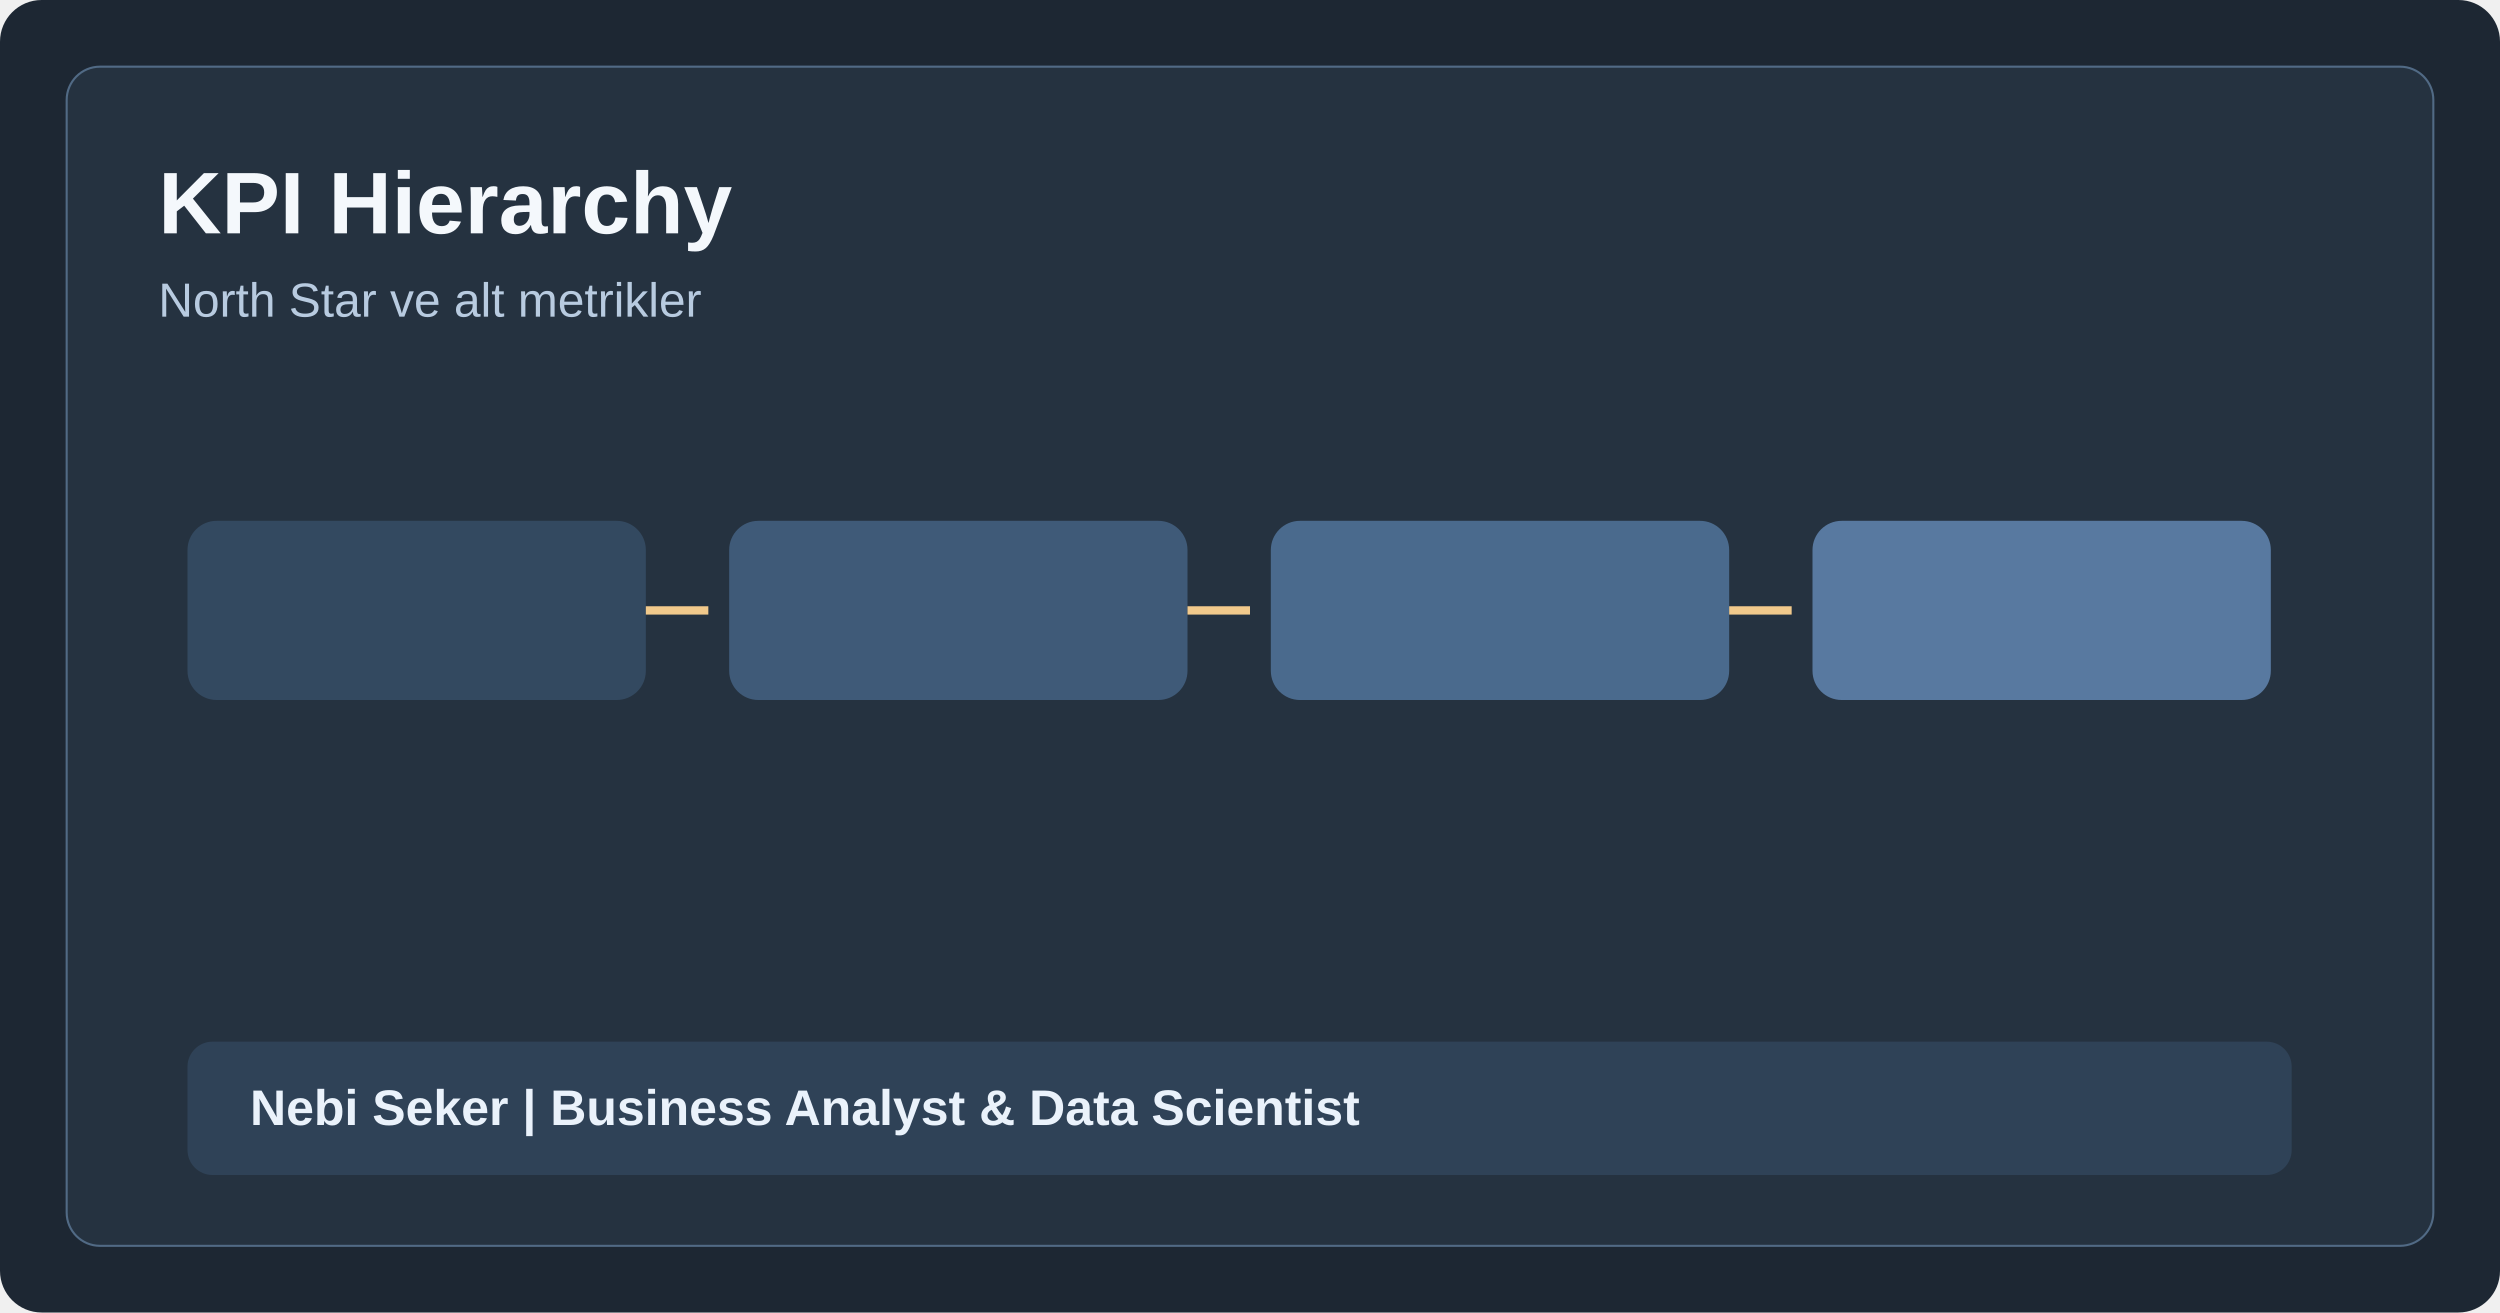
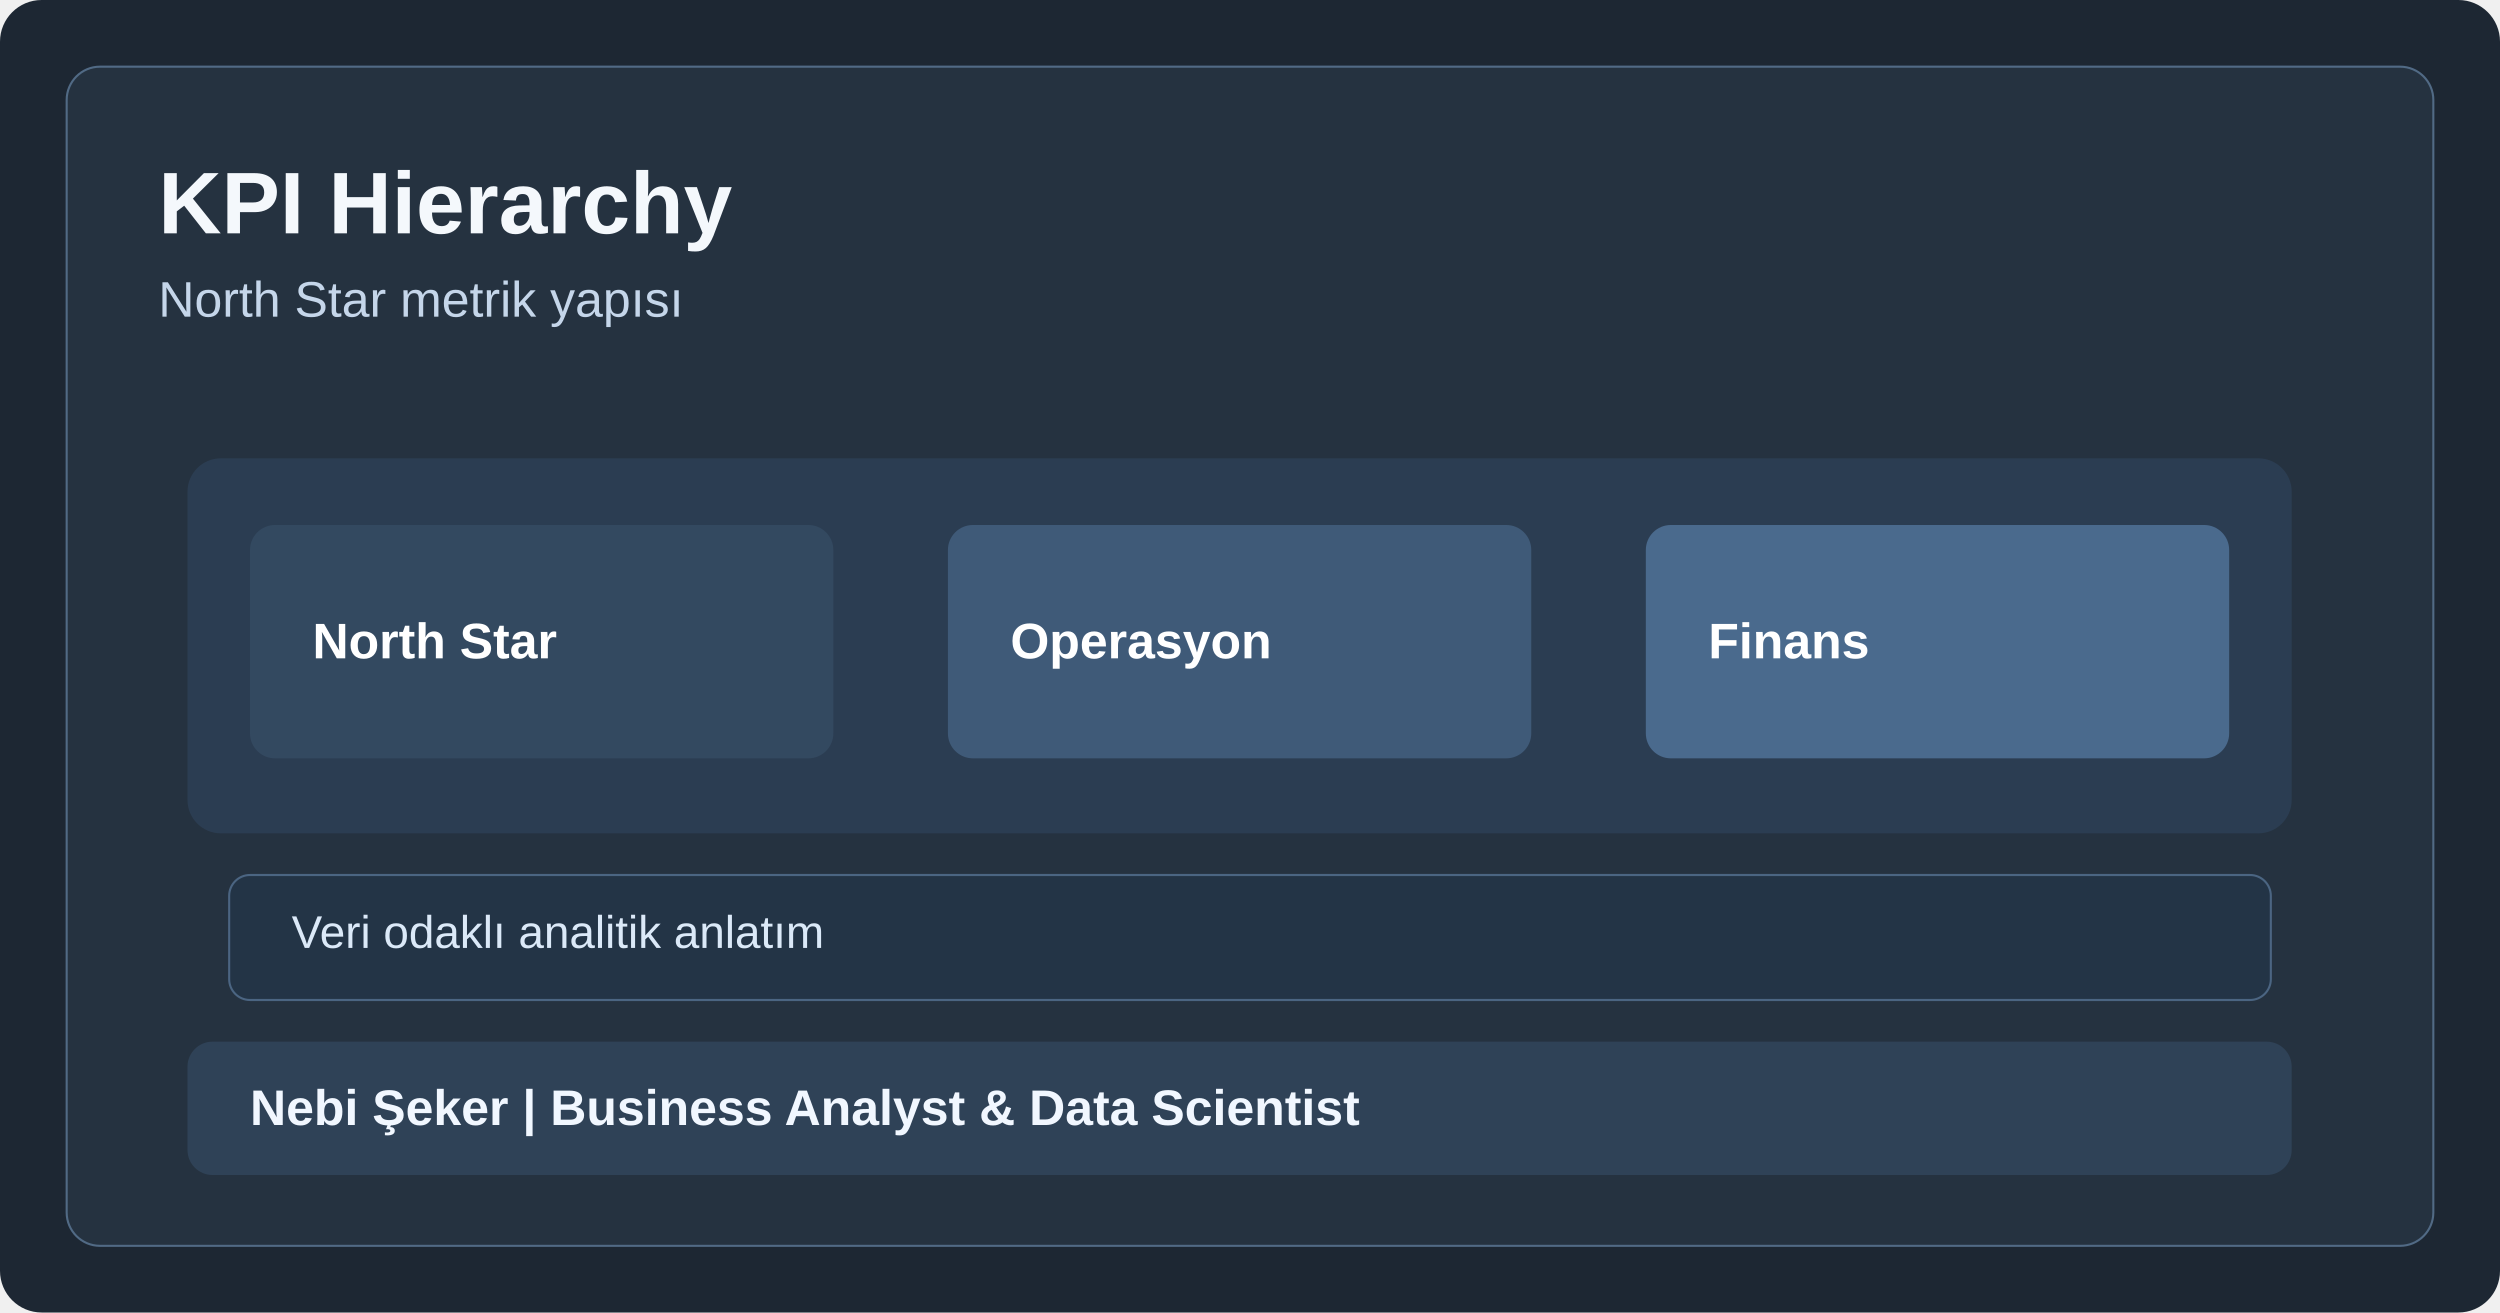
<svg xmlns="http://www.w3.org/2000/svg" width="1200" height="630" viewBox="0 0 1200 630">
  <rect width="1200" height="630" rx="20" fill="#1d2733" />
  <rect x="32" y="32" width="1136" height="566" rx="16" fill="#253240" stroke="#516a85" />
  <text x="76" y="112" fill="#f4f8fc" font-size="42" font-family="Arial" font-weight="700">KPI Hierarchy</text>
-   <text x="76" y="152" fill="#b8cbe0" font-size="23" font-family="Arial">North Star ve alt metrikler</text>
-   <rect x="90" y="250" width="220" height="86" rx="14" fill="#334960" />
-   <rect x="350" y="250" width="220" height="86" rx="14" fill="#3f5a78" />
-   <rect x="610" y="250" width="220" height="86" rx="14" fill="#4a6a8d" />
-   <rect x="870" y="250" width="220" height="86" rx="14" fill="#5879a0" />
-   <path d="M310 293H340" stroke="#f1c98b" stroke-width="4" />
-   <path d="M570 293H600" stroke="#f1c98b" stroke-width="4" />
-   <path d="M830 293H860" stroke="#f1c98b" stroke-width="4" />
+   <text x="76" y="152" fill="#c5d6ea" font-size="24" font-family="Arial">North Star metrik yapısı</text>
+   <rect x="90" y="220" width="1010" height="180" rx="16" fill="#2b3d52" />
+   <rect x="120" y="252" width="280" height="112" rx="12" fill="#334960" />
+   <rect x="455" y="252" width="280" height="112" rx="12" fill="#3f5a78" />
+   <rect x="790" y="252" width="280" height="112" rx="12" fill="#4a6a8d" />
+   <text x="150" y="316" fill="#ffffff" font-size="24" font-family="Arial" font-weight="700">North Star</text>
+   <text x="485" y="316" fill="#ffffff" font-size="24" font-family="Arial" font-weight="700">Operasyon</text>
+   <text x="820" y="316" fill="#ffffff" font-size="24" font-family="Arial" font-weight="700">Finans</text>
+   <rect x="110" y="420" width="980" height="60" rx="10" fill="#233446" stroke="#4b6582" />
+   <text x="140" y="455" fill="#dbe9f8" font-size="22" font-family="Arial">Veri odaklı analitik anlatım</text>
  <rect x="90" y="500" width="1010" height="64" rx="12" fill="#2f4257" />
-   <text x="120" y="540" fill="#eaf2fb" font-size="24" font-family="Arial" font-weight="700">Nebi Seker | Business Analyst &amp; Data Scientist</text>
+   <text x="120" y="540" fill="#f1f7ff" font-size="24" font-family="Arial" font-weight="700">Nebi Şeker | Business Analyst &amp; Data Scientist</text>
</svg>
